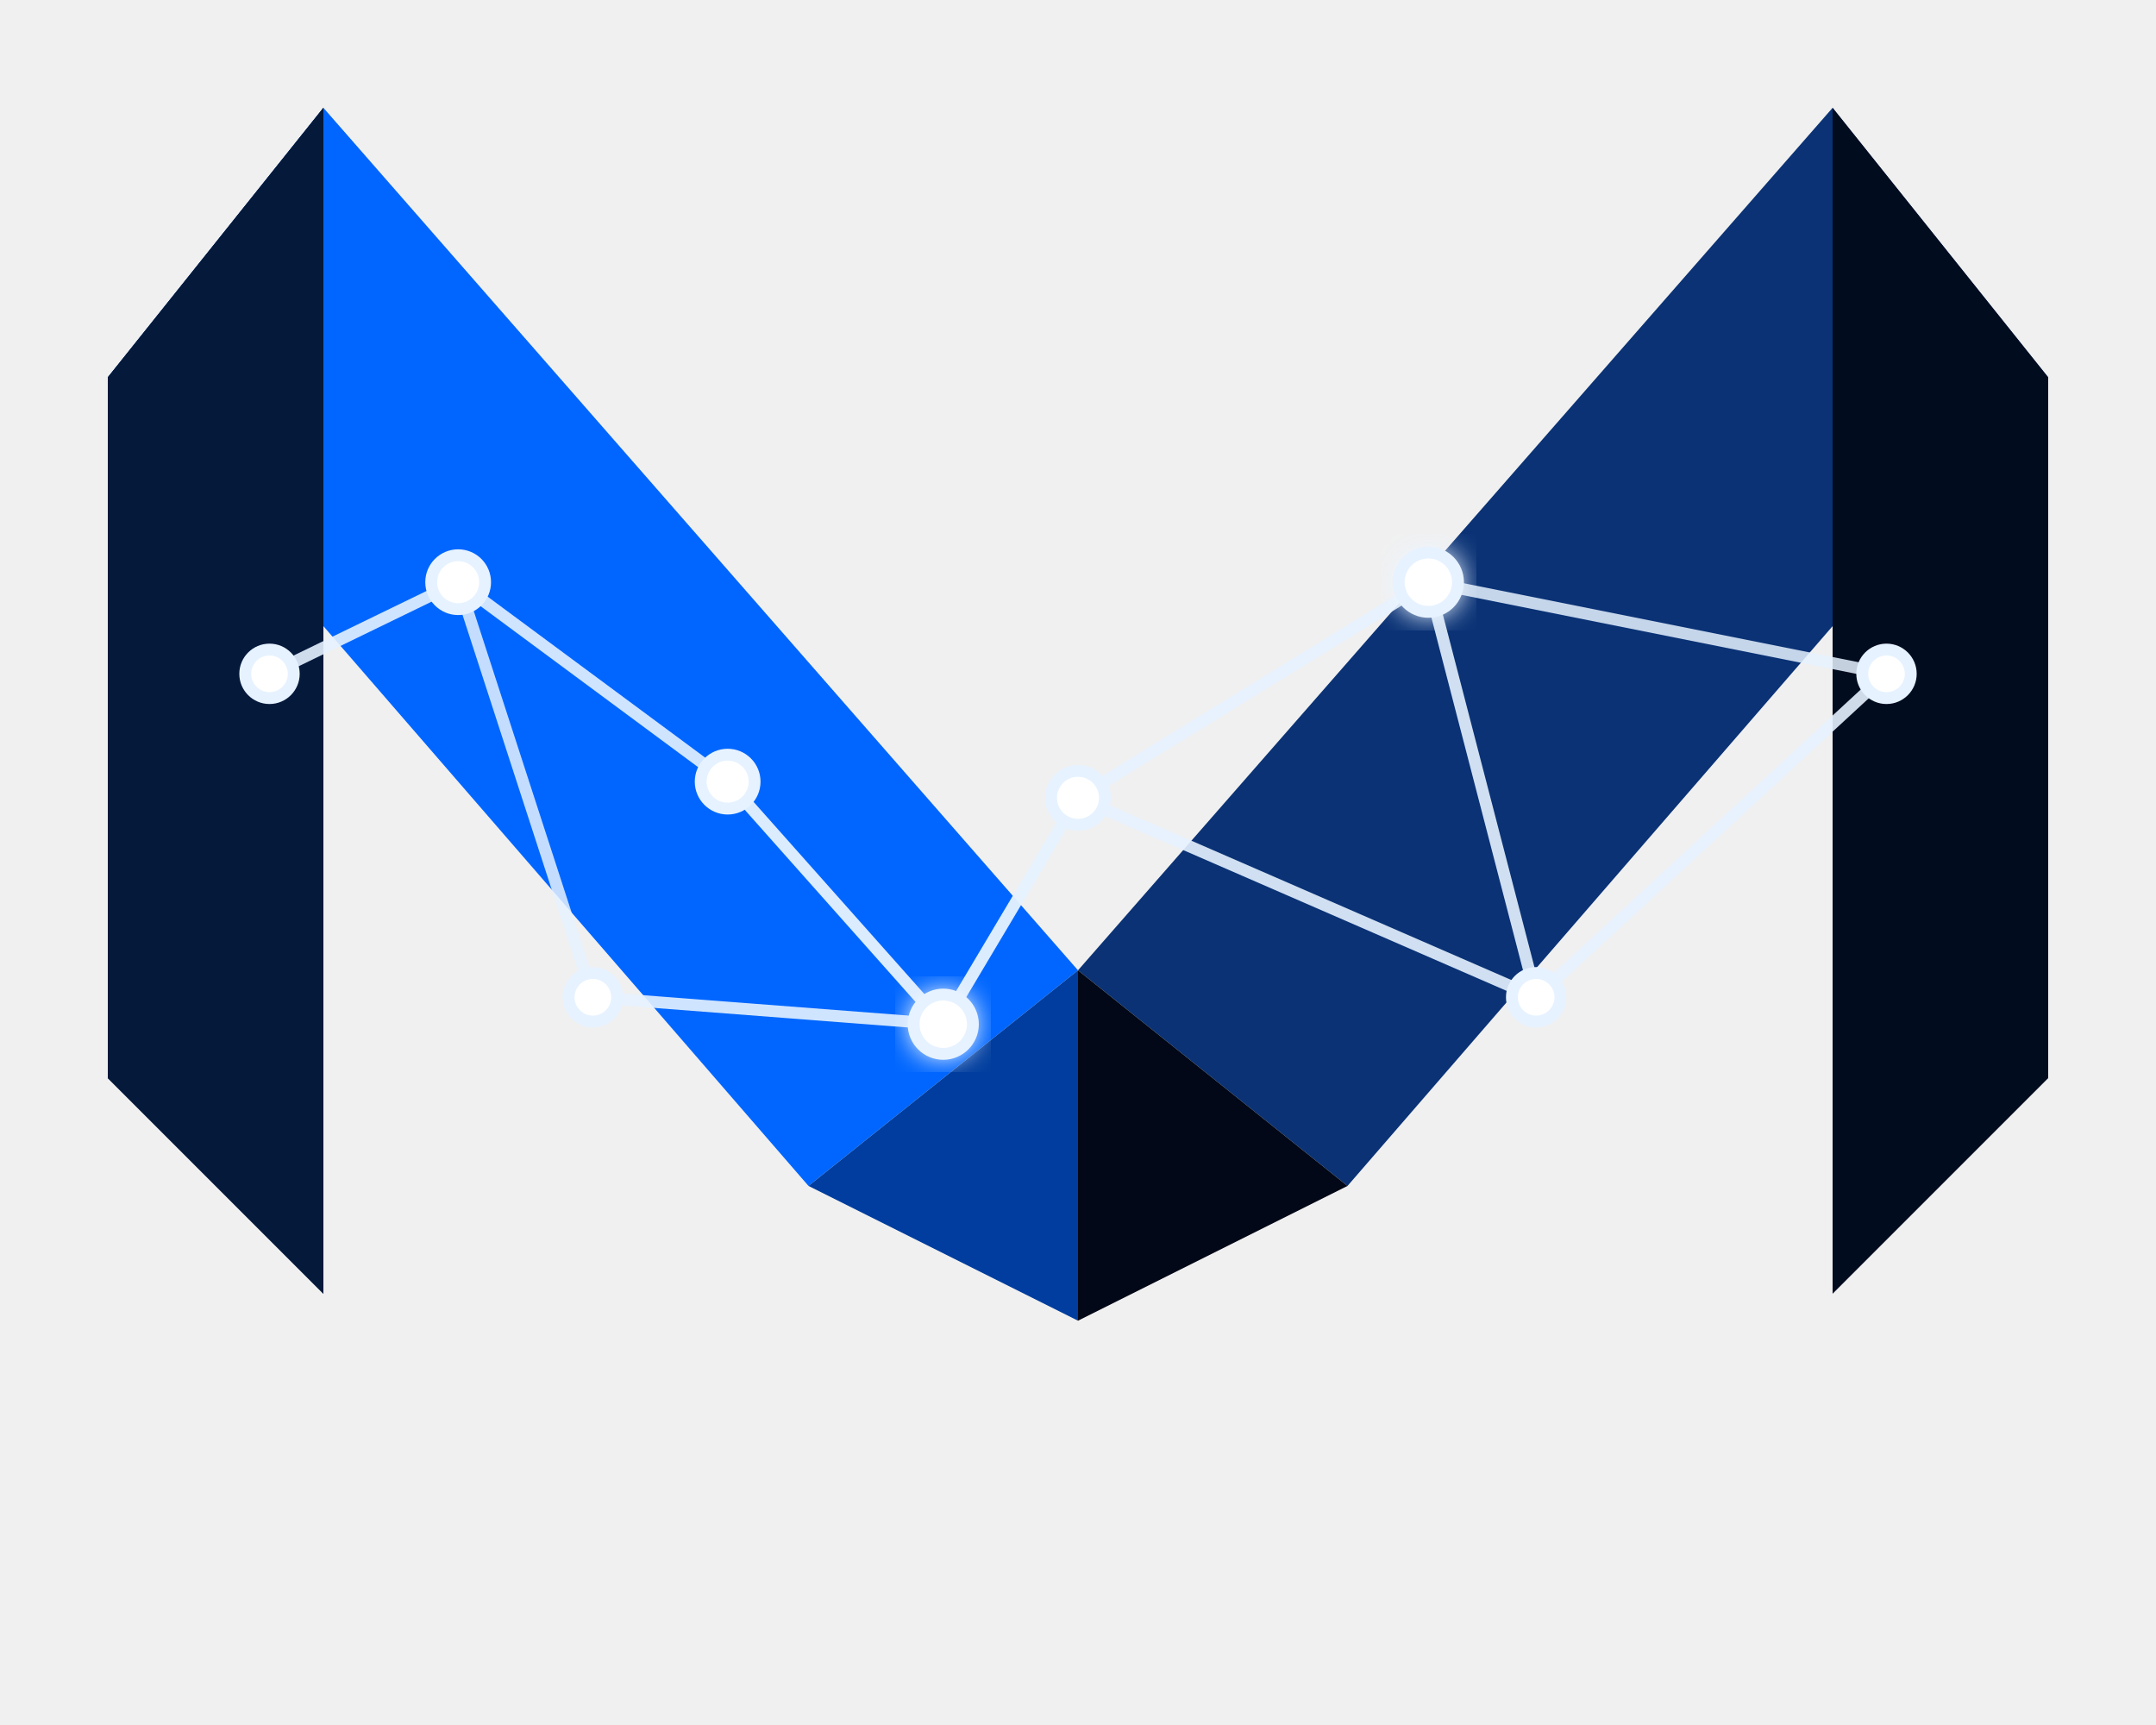
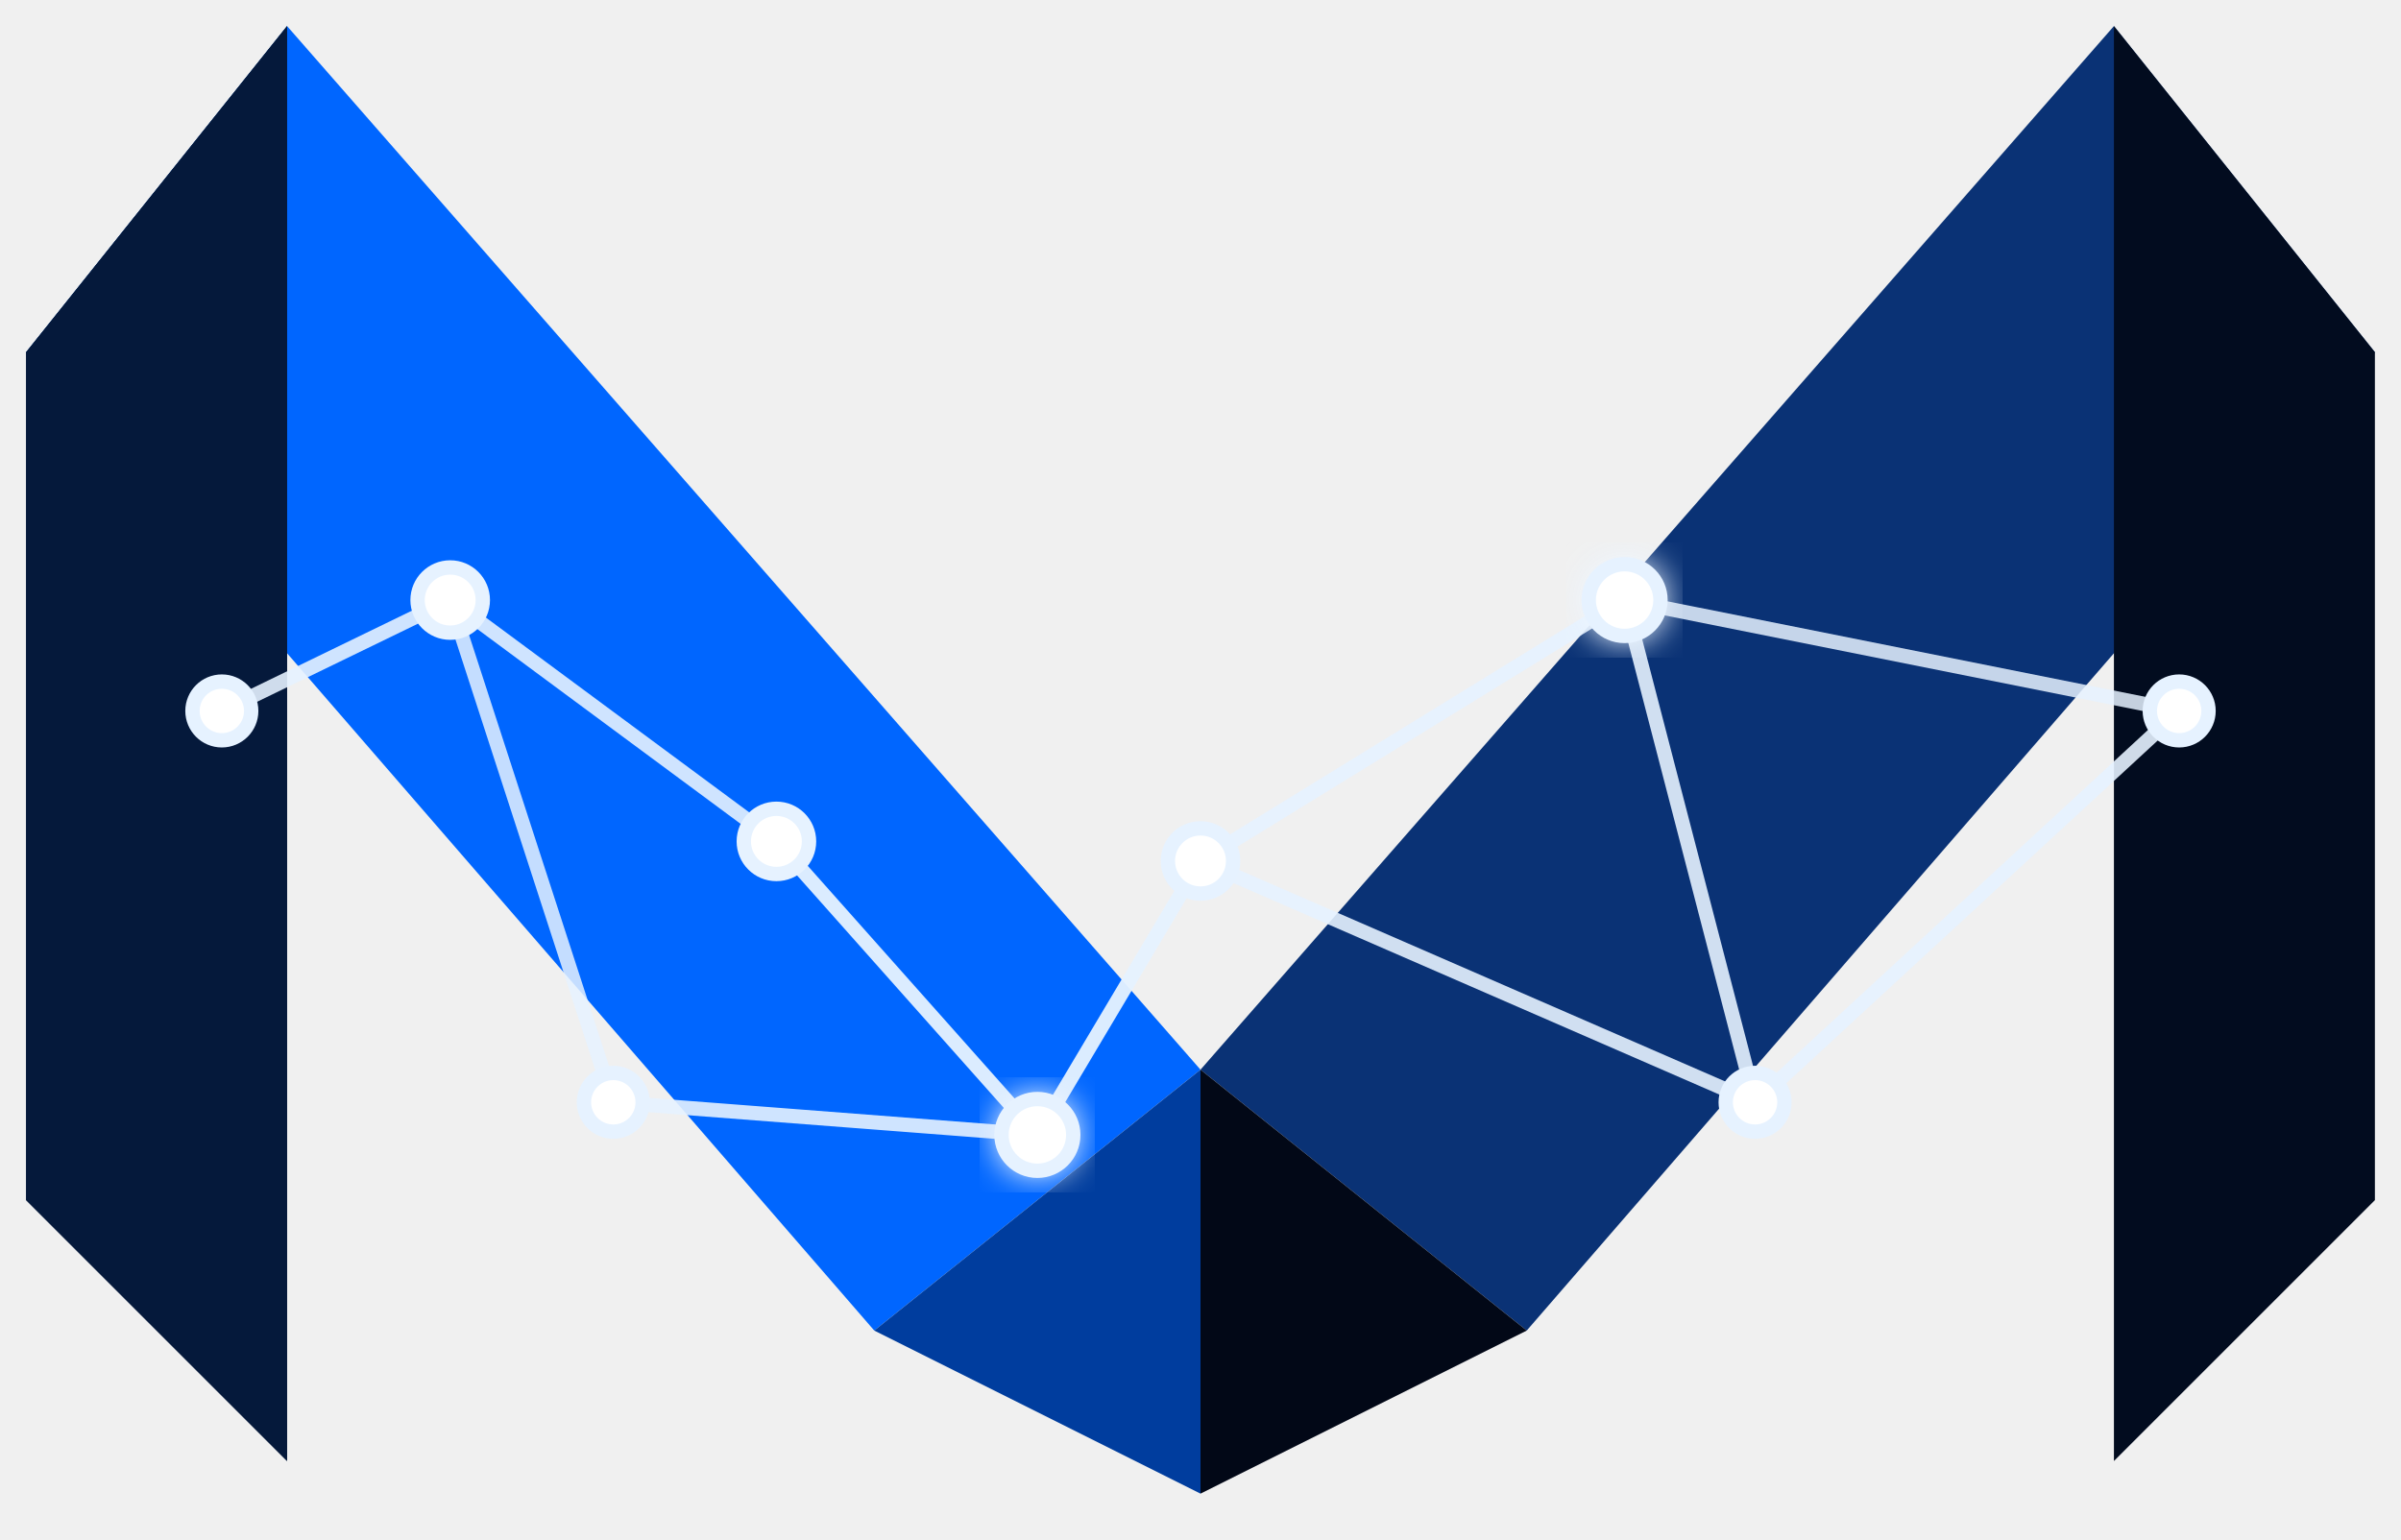
- <svg xmlns="http://www.w3.org/2000/svg" viewBox="0 0 400 320" fill="none">
+ <svg xmlns="http://www.w3.org/2000/svg" viewBox="16 16 368 236" fill="none">
  <defs>
    <linearGradient id="mBlueGrad" x1="50" y1="20" x2="200" y2="220" gradientUnits="userSpaceOnUse">
      <stop offset="0%" stop-color="#0066FF" />
      <stop offset="40%" stop-color="#0052E0" />
      <stop offset="100%" stop-color="#0035A0" />
    </linearGradient>
    <linearGradient id="mNavyGrad" x1="350" y1="20" x2="200" y2="220" gradientUnits="userSpaceOnUse">
      <stop offset="0%" stop-color="#07204A" />
      <stop offset="60%" stop-color="#03102A" />
      <stop offset="100%" stop-color="#020816" />
    </linearGradient>
    <filter id="nodeGlow" x="-30%" y="-30%" width="160%" height="160%">
      <feGaussianBlur stdDeviation="2.5" result="blur" />
      <feMerge>
        <feMergeNode in="blur" />
        <feMergeNode in="SourceGraphic" />
      </feMerge>
    </filter>
  </defs>
  <g id="faceted-m">
    <polygon points="60,20 200,180 150,220 20,70" fill="#0066FF" />
    <polygon points="20,70 60,20 60,240 20,200" fill="#05193B" />
    <polygon points="60,240 20,200 20,70 60,20" fill="#05193B" />
    <polygon points="150,220 200,180 200,245 150,220" fill="#003D9E" />
    <polygon points="340,20 200,180 250,220 380,70" fill="#0A3275" />
    <polygon points="380,70 340,20 340,240 380,200" fill="#020C1F" />
    <polygon points="250,220 200,180 200,245 250,220" fill="#020817" />
  </g>
  <g id="constellation" stroke="#E6F2FF" stroke-width="2.2" stroke-linecap="round" stroke-linejoin="round">
    <line x1="50" y1="125" x2="85" y2="108" opacity="0.9" />
    <line x1="85" y1="108" x2="135" y2="145" opacity="0.9" />
    <line x1="135" y1="145" x2="175" y2="190" opacity="0.95" />
    <line x1="85" y1="108" x2="110" y2="185" opacity="0.85" />
    <line x1="110" y1="185" x2="175" y2="190" opacity="0.9" />
    <line x1="175" y1="190" x2="200" y2="148" opacity="0.95" />
    <line x1="200" y1="148" x2="265" y2="108" opacity="0.9" />
    <line x1="265" y1="108" x2="285" y2="185" opacity="0.9" />
    <line x1="200" y1="148" x2="285" y2="185" opacity="0.9" />
    <line x1="285" y1="185" x2="350" y2="125" opacity="0.9" />
    <line x1="265" y1="108" x2="350" y2="125" opacity="0.85" />
    <circle cx="50" cy="125" r="4.5" fill="#FFFFFF" />
    <circle cx="85" cy="108" r="5" fill="#FFFFFF" />
    <circle cx="110" cy="185" r="4.5" fill="#FFFFFF" />
    <circle cx="135" cy="145" r="5" fill="#FFFFFF" />
    <circle cx="175" cy="190" r="5.5" fill="#FFFFFF" filter="url(#nodeGlow)" />
    <circle cx="200" cy="148" r="5" fill="#FFFFFF" />
    <circle cx="265" cy="108" r="5.5" fill="#FFFFFF" filter="url(#nodeGlow)" />
    <circle cx="285" cy="185" r="4.5" fill="#FFFFFF" />
    <circle cx="350" cy="125" r="4.5" fill="#FFFFFF" />
  </g>
</svg>
